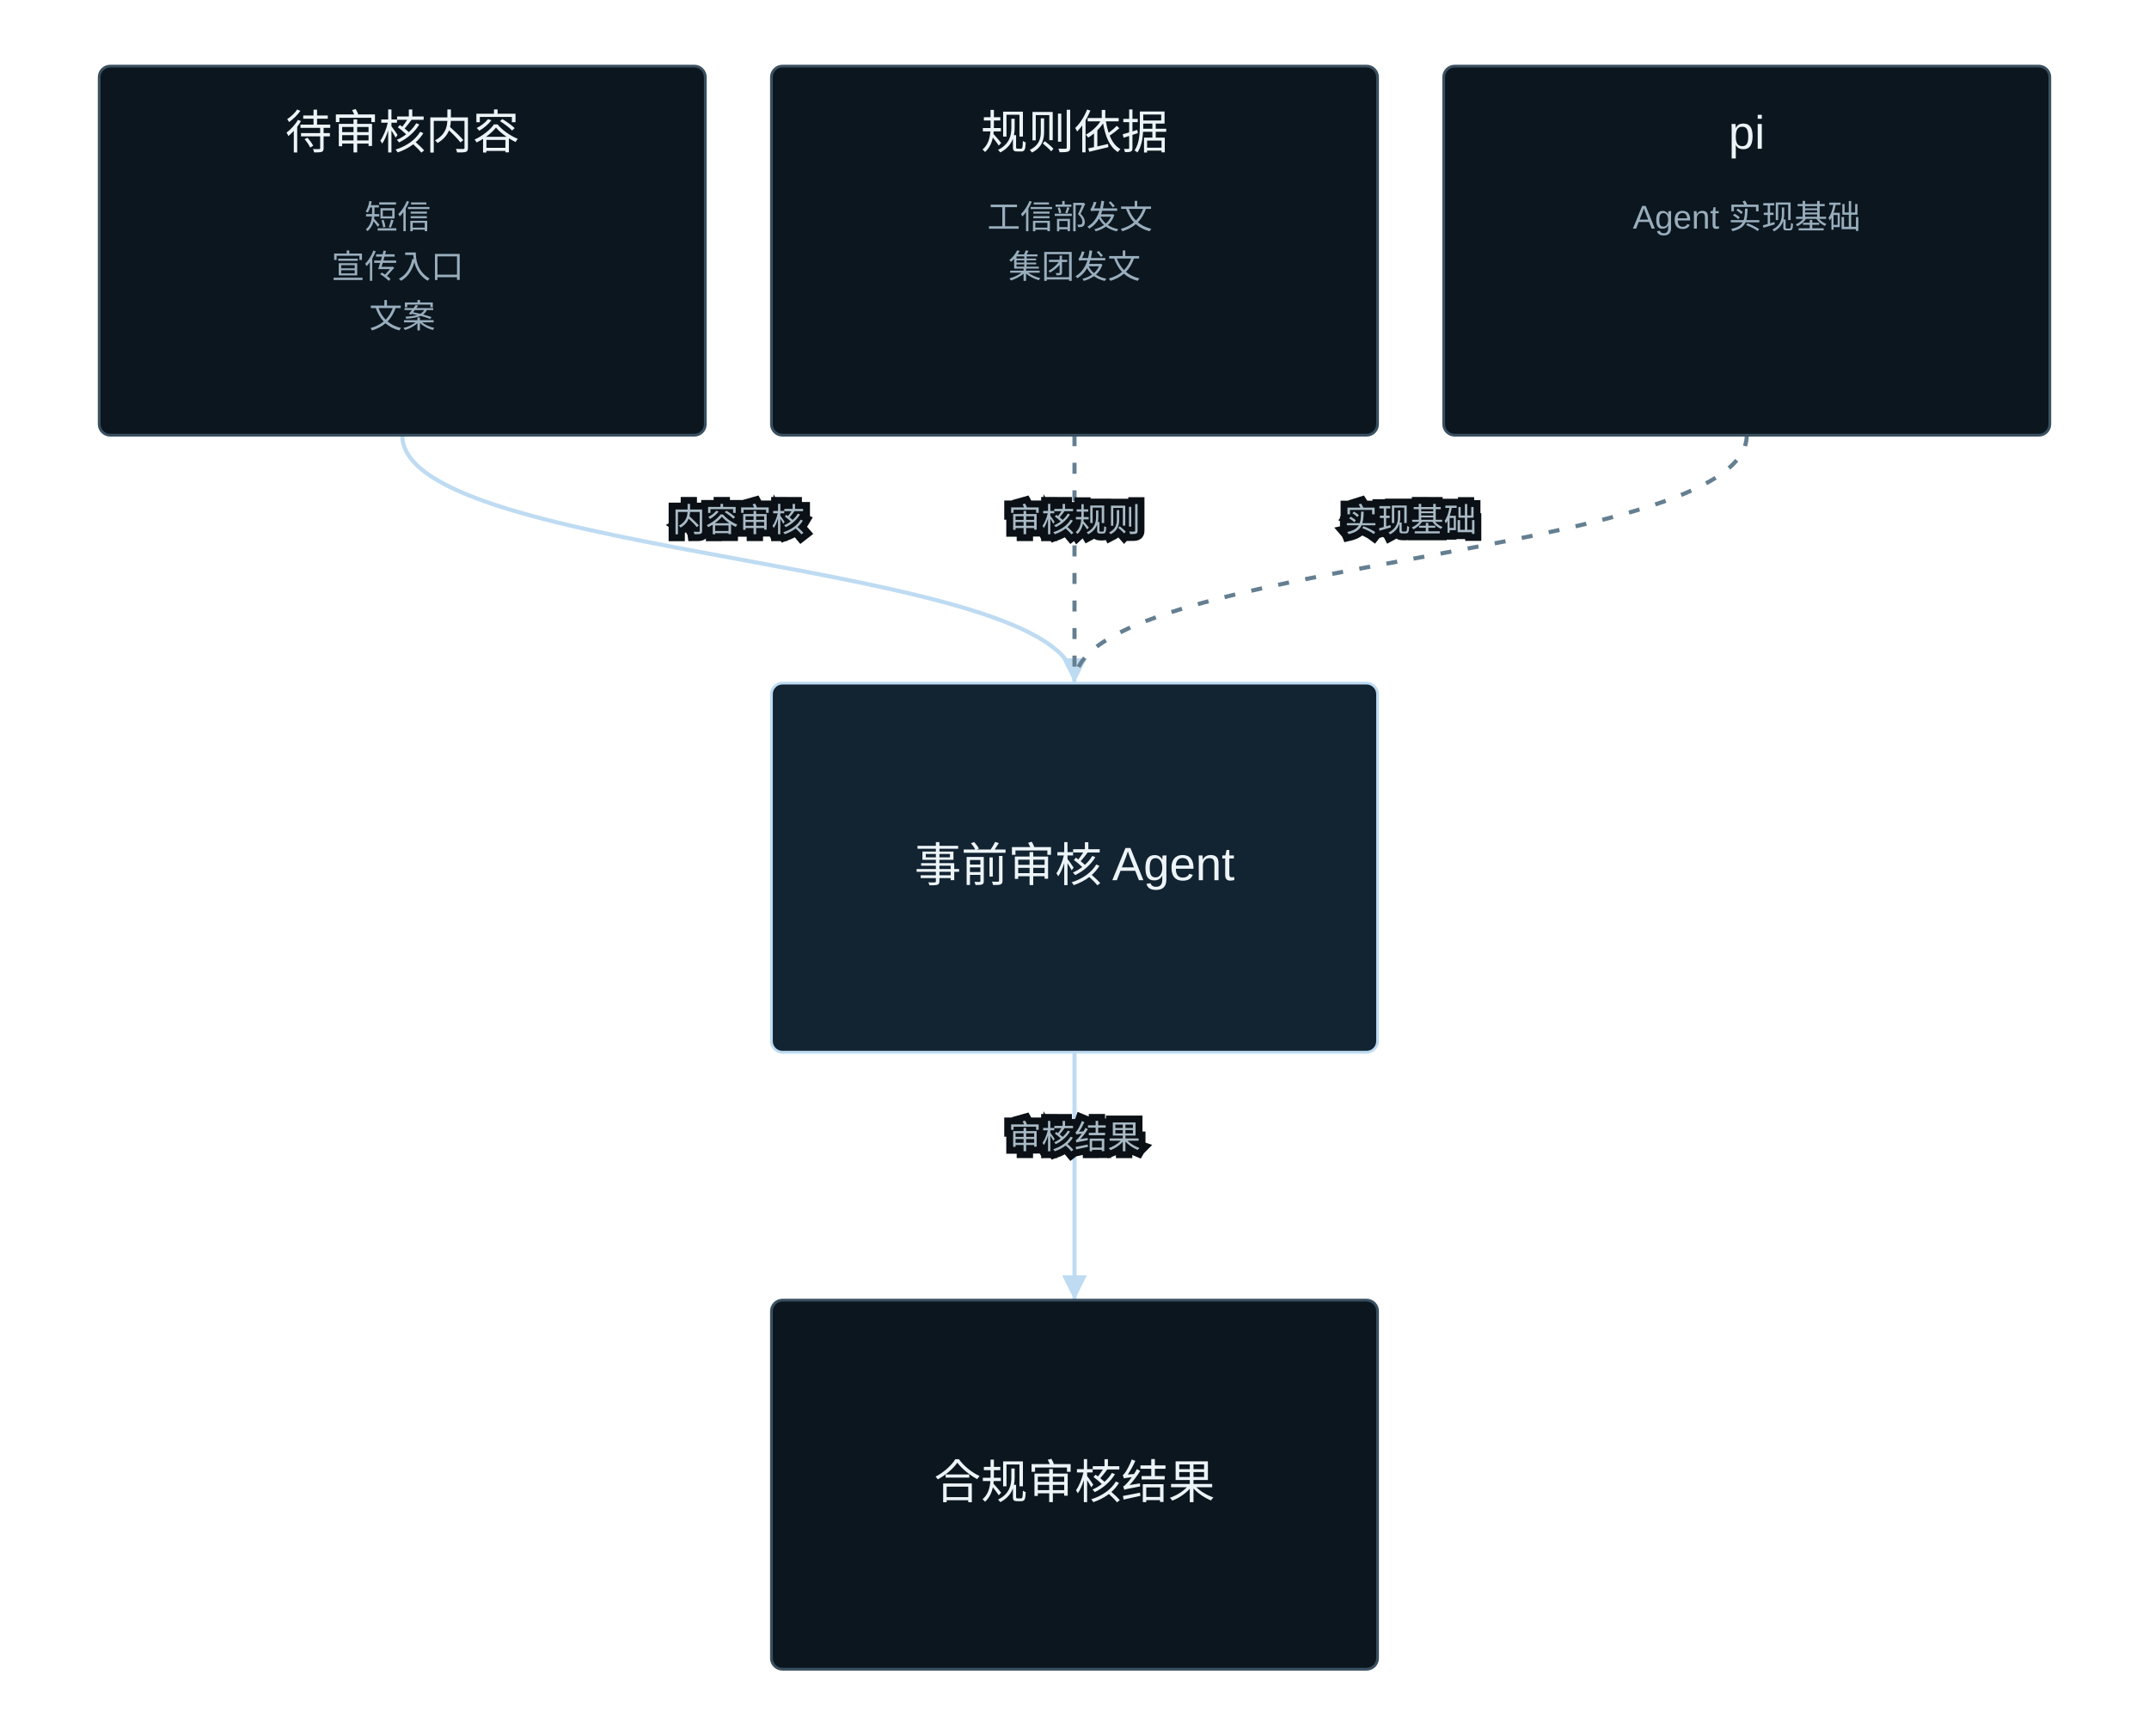
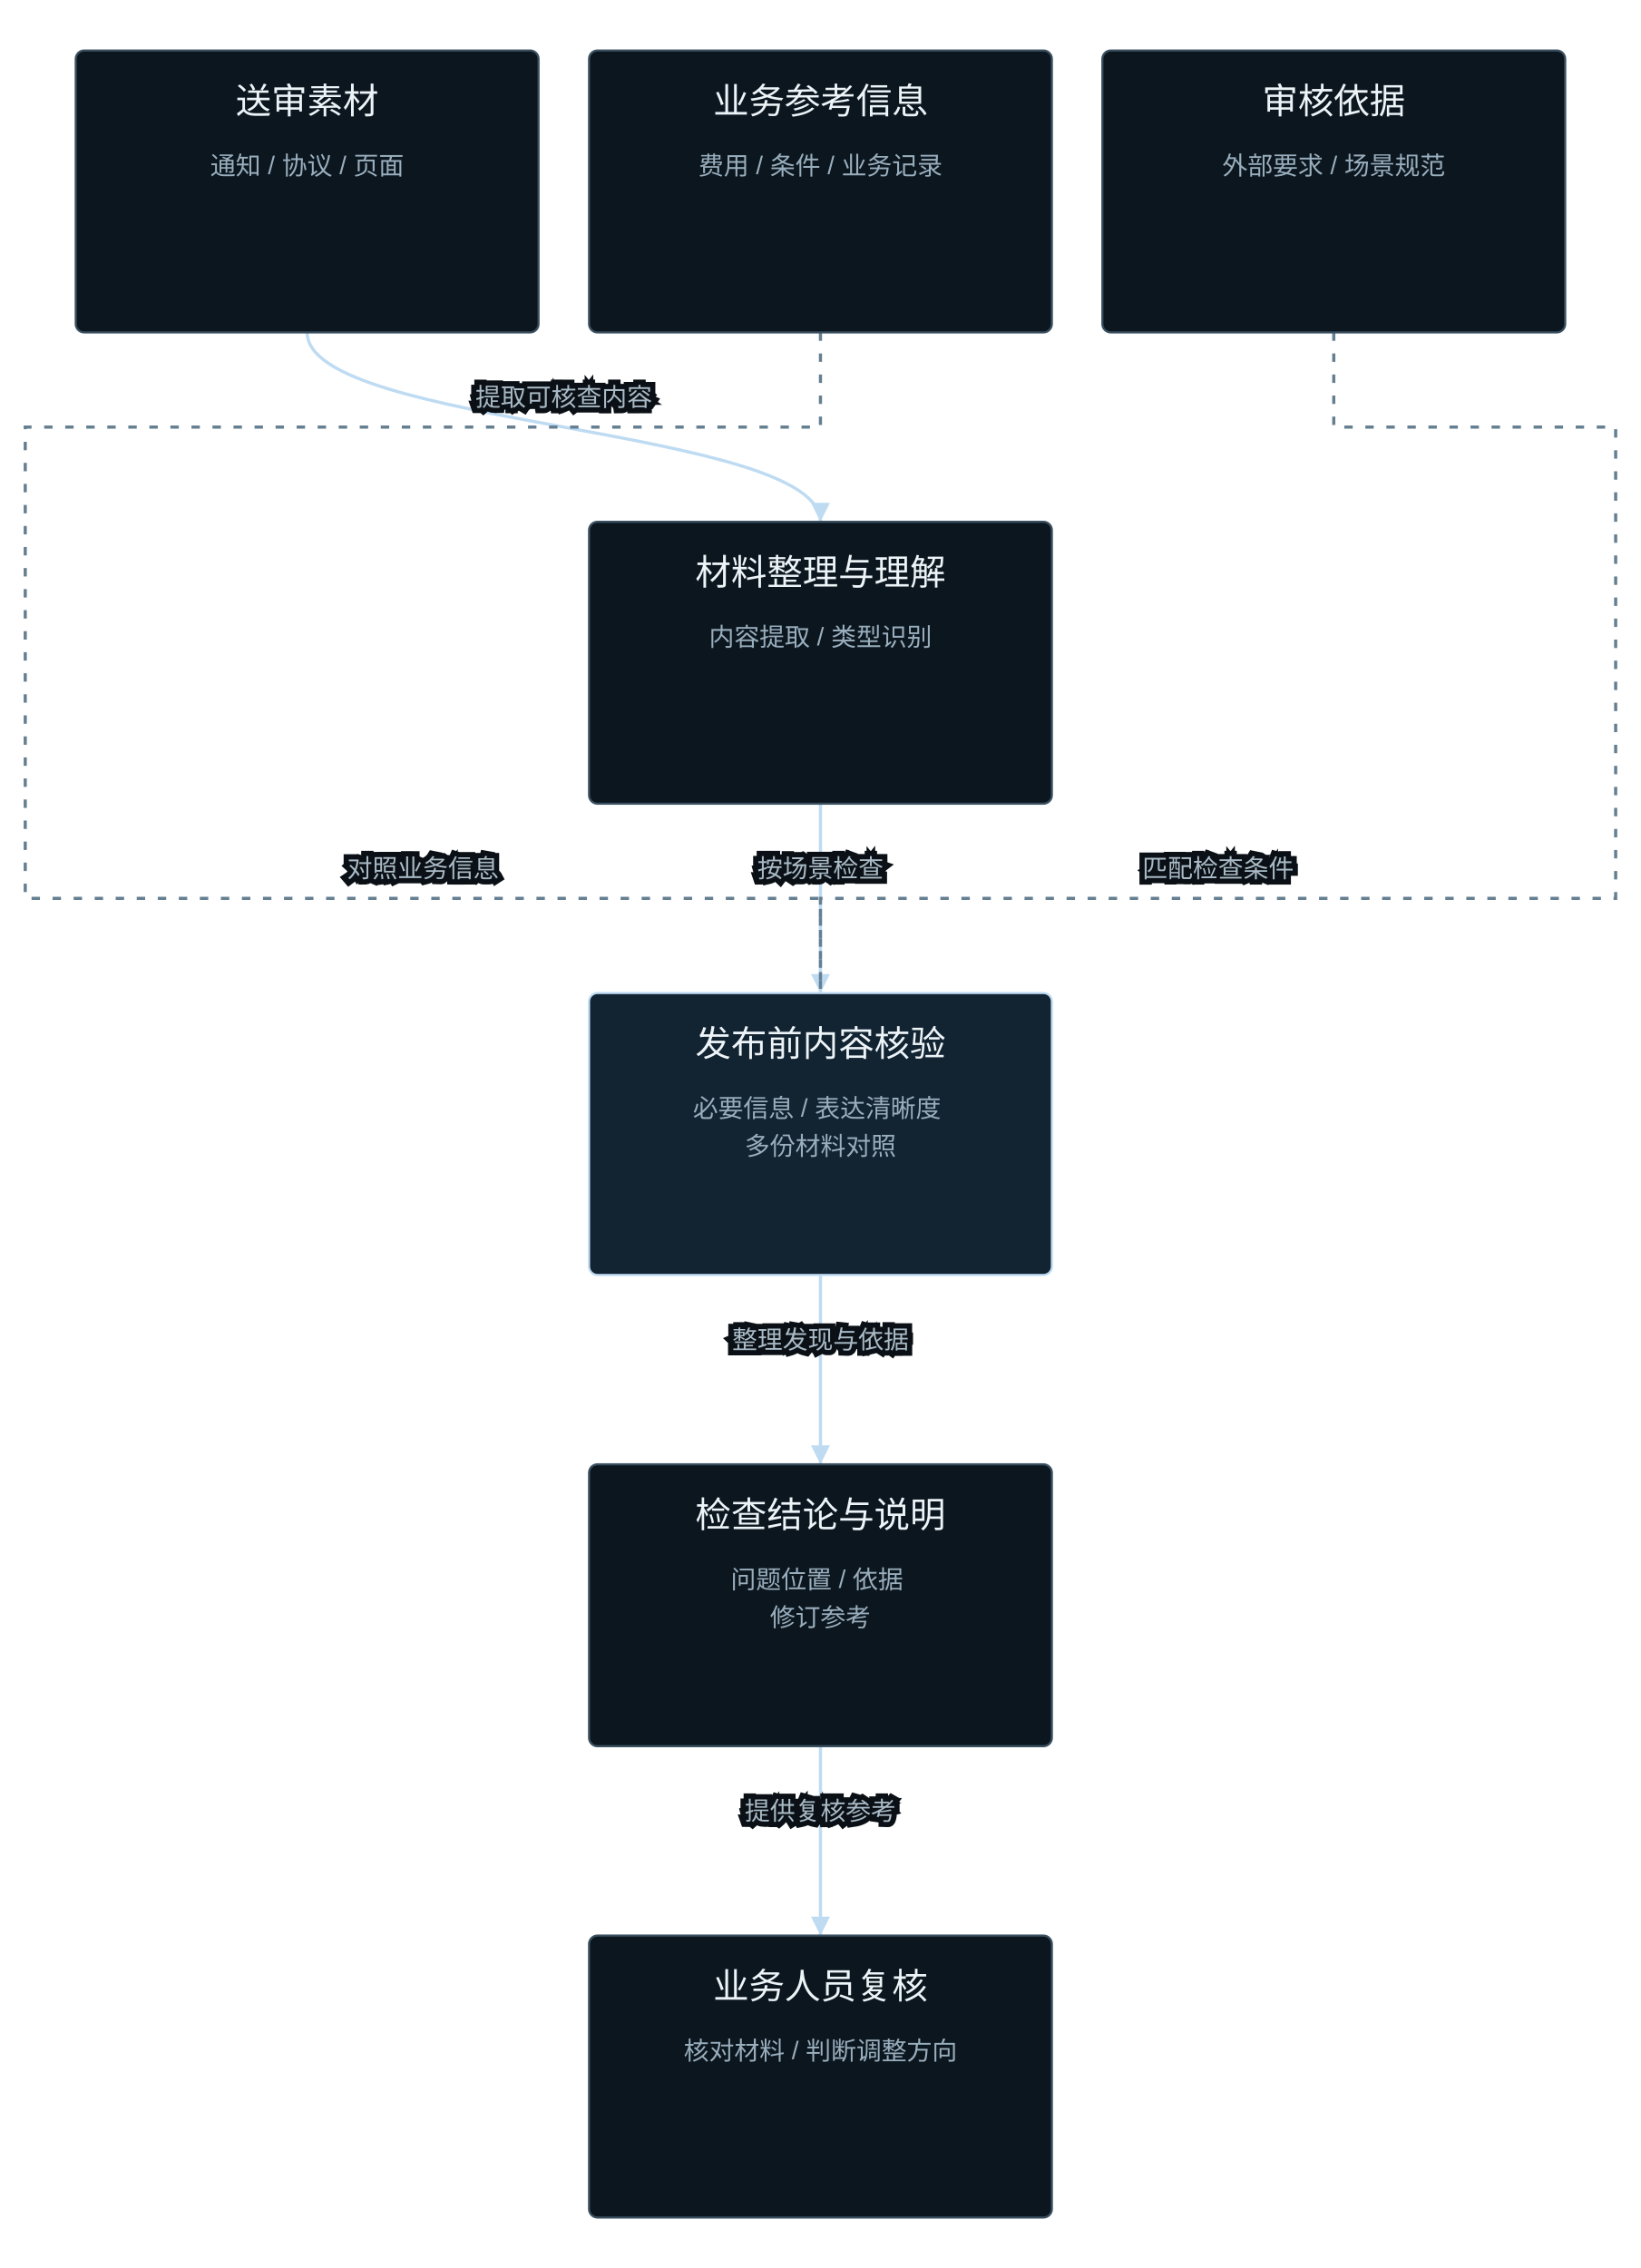
- <svg xmlns="http://www.w3.org/2000/svg" viewBox="0 0 780 630" role="img" aria-labelledby="title-pre-review-agent desc-pre-review-agent" style="font-family:Arial,'PingFang SC','Microsoft YaHei',sans-serif;background:#0a1015">
+ <svg xmlns="http://www.w3.org/2000/svg" viewBox="0 0 780 1078" role="img" aria-labelledby="title-pre-review-agent desc-pre-review-agent" style="font-family:Arial,'PingFang SC','Microsoft YaHei',sans-serif;background:#0a1015">
  <defs>
    <marker id="arrow-pre-review-agent" viewBox="0 0 10 10" refX="10" refY="5" markerWidth="6" markerHeight="6" orient="auto-start-reverse">
      <path d="M0 0 L10 5 L0 10" fill="#bedbf2" />
    </marker>
  </defs>
  <path d="M146 158 C146 203,390 203,390 248" fill="none" stroke="#bedbf2" stroke-width="1.5" marker-end="url(#arrow-pre-review-agent)" />
-   <text x="268" y="193" fill="#a9bac6" font-size="12" text-anchor="middle" stroke="#0a1015" stroke-width="5" paint-order="stroke">内容审核</text>
-   <path d="M390 158 C390 203,390 203,390 248" fill="none" stroke="#657f91" stroke-width="1.5" stroke-dasharray="4 6" />
-   <text x="390" y="193" fill="#a9bac6" font-size="12" text-anchor="middle" stroke="#0a1015" stroke-width="5" paint-order="stroke">审核规则</text>
-   <path d="M634 158 C634 203,390 203,390 248" fill="none" stroke="#657f91" stroke-width="1.5" stroke-dasharray="4 6" />
-   <text x="512" y="193" fill="#a9bac6" font-size="12" text-anchor="middle" stroke="#0a1015" stroke-width="5" paint-order="stroke">实现基础</text>
+   <text x="268" y="193" fill="#a9bac6" font-size="12" text-anchor="middle" stroke="#0a1015" stroke-width="5" paint-order="stroke">提取可核查内容</text>
  <path d="M390 382 C390 427,390 427,390 472" fill="none" stroke="#bedbf2" stroke-width="1.5" marker-end="url(#arrow-pre-review-agent)" />
-   <text x="390" y="417" fill="#a9bac6" font-size="12" text-anchor="middle" stroke="#0a1015" stroke-width="5" paint-order="stroke">审核结果</text>
+   <text x="390" y="417" fill="#a9bac6" font-size="12" text-anchor="middle" stroke="#0a1015" stroke-width="5" paint-order="stroke">按场景检查</text>
+   <path d="M390 158 V203 H12 V427 H390 V472" fill="none" stroke="#657f91" stroke-width="1.5" stroke-dasharray="4 6" />
+   <text x="201" y="417" fill="#a9bac6" font-size="12" text-anchor="middle" stroke="#0a1015" stroke-width="5" paint-order="stroke">对照业务信息</text>
+   <path d="M634 158 V203 H768 V427 H390 V472" fill="none" stroke="#657f91" stroke-width="1.5" stroke-dasharray="4 6" />
+   <text x="579" y="417" fill="#a9bac6" font-size="12" text-anchor="middle" stroke="#0a1015" stroke-width="5" paint-order="stroke">匹配检查条件</text>
+   <path d="M390 606 C390 651,390 651,390 696" fill="none" stroke="#bedbf2" stroke-width="1.5" marker-end="url(#arrow-pre-review-agent)" />
+   <text x="390" y="641" fill="#a9bac6" font-size="12" text-anchor="middle" stroke="#0a1015" stroke-width="5" paint-order="stroke">整理发现与依据</text>
+   <path d="M390 830 C390 875,390 875,390 920" fill="none" stroke="#bedbf2" stroke-width="1.5" marker-end="url(#arrow-pre-review-agent)" />
+   <text x="390" y="865" fill="#a9bac6" font-size="12" text-anchor="middle" stroke="#0a1015" stroke-width="5" paint-order="stroke">提供复核参考</text>
  <g>
    <rect x="36" y="24" width="220" height="134" rx="4" fill="#0c161f" stroke="#3a5060" />
    <text x="146" y="54" fill="#edf4f8" font-size="17" text-anchor="middle">
-       <tspan x="146" dy="0">待审核内容</tspan>
+       <tspan x="146" dy="0">送审素材</tspan>
    </text>
    <text x="146" y="83" fill="#99aebd" font-size="12" text-anchor="middle">
-       <tspan x="146" dy="0">短信</tspan>
-       <tspan x="146" dy="18">宣传入口</tspan>
-       <tspan x="146" dy="18">文案</tspan>
+       <tspan x="146" dy="0">通知 / 协议 / 页面</tspan>
    </text>
  </g>
  <g>
    <rect x="280" y="24" width="220" height="134" rx="4" fill="#0c161f" stroke="#3a5060" />
    <text x="390" y="54" fill="#edf4f8" font-size="17" text-anchor="middle">
-       <tspan x="390" dy="0">规则依据</tspan>
+       <tspan x="390" dy="0">业务参考信息</tspan>
    </text>
    <text x="390" y="83" fill="#99aebd" font-size="12" text-anchor="middle">
-       <tspan x="390" dy="0">工信部发文</tspan>
-       <tspan x="390" dy="18">集团发文</tspan>
+       <tspan x="390" dy="0">费用 / 条件 / 业务记录</tspan>
    </text>
  </g>
  <g>
    <rect x="524" y="24" width="220" height="134" rx="4" fill="#0c161f" stroke="#3a5060" />
    <text x="634" y="54" fill="#edf4f8" font-size="17" text-anchor="middle">
-       <tspan x="634" dy="0">pi</tspan>
+       <tspan x="634" dy="0">审核依据</tspan>
    </text>
    <text x="634" y="83" fill="#99aebd" font-size="12" text-anchor="middle">
-       <tspan x="634" dy="0">Agent 实现基础</tspan>
+       <tspan x="634" dy="0">外部要求 / 场景规范</tspan>
    </text>
  </g>
  <g>
-     <rect x="280" y="248" width="220" height="134" rx="4" fill="#122332" stroke="#bedbf2" />
-     <text x="390" y="320" fill="#edf4f8" font-size="17" text-anchor="middle">
-       <tspan x="390" dy="0">事前审核 Agent</tspan>
+     <rect x="280" y="248" width="220" height="134" rx="4" fill="#0c161f" stroke="#3a5060" />
+     <text x="390" y="278" fill="#edf4f8" font-size="17" text-anchor="middle">
+       <tspan x="390" dy="0">材料整理与理解</tspan>
+     </text>
+     <text x="390" y="307" fill="#99aebd" font-size="12" text-anchor="middle">
+       <tspan x="390" dy="0">内容提取 / 类型识别</tspan>
    </text>
  </g>
  <g>
-     <rect x="280" y="472" width="220" height="134" rx="4" fill="#0c161f" stroke="#3a5060" />
-     <text x="390" y="544" fill="#edf4f8" font-size="17" text-anchor="middle">
-       <tspan x="390" dy="0">合规审核结果</tspan>
+     <rect x="280" y="472" width="220" height="134" rx="4" fill="#122332" stroke="#bedbf2" />
+     <text x="390" y="502" fill="#edf4f8" font-size="17" text-anchor="middle">
+       <tspan x="390" dy="0">发布前内容核验</tspan>
+     </text>
+     <text x="390" y="531" fill="#99aebd" font-size="12" text-anchor="middle">
+       <tspan x="390" dy="0">必要信息 / 表达清晰度</tspan>
+       <tspan x="390" dy="18">多份材料对照</tspan>
+     </text>
+   </g>
+   <g>
+     <rect x="280" y="696" width="220" height="134" rx="4" fill="#0c161f" stroke="#3a5060" />
+     <text x="390" y="726" fill="#edf4f8" font-size="17" text-anchor="middle">
+       <tspan x="390" dy="0">检查结论与说明</tspan>
+     </text>
+     <text x="390" y="755" fill="#99aebd" font-size="12" text-anchor="middle">
+       <tspan x="390" dy="0">问题位置 / 依据</tspan>
+       <tspan x="390" dy="18">修订参考</tspan>
+     </text>
+   </g>
+   <g>
+     <rect x="280" y="920" width="220" height="134" rx="4" fill="#0c161f" stroke="#3a5060" />
+     <text x="390" y="950" fill="#edf4f8" font-size="17" text-anchor="middle">
+       <tspan x="390" dy="0">业务人员复核</tspan>
+     </text>
+     <text x="390" y="979" fill="#99aebd" font-size="12" text-anchor="middle">
+       <tspan x="390" dy="0">核对材料 / 判断调整方向</tspan>
    </text>
  </g>
</svg>
